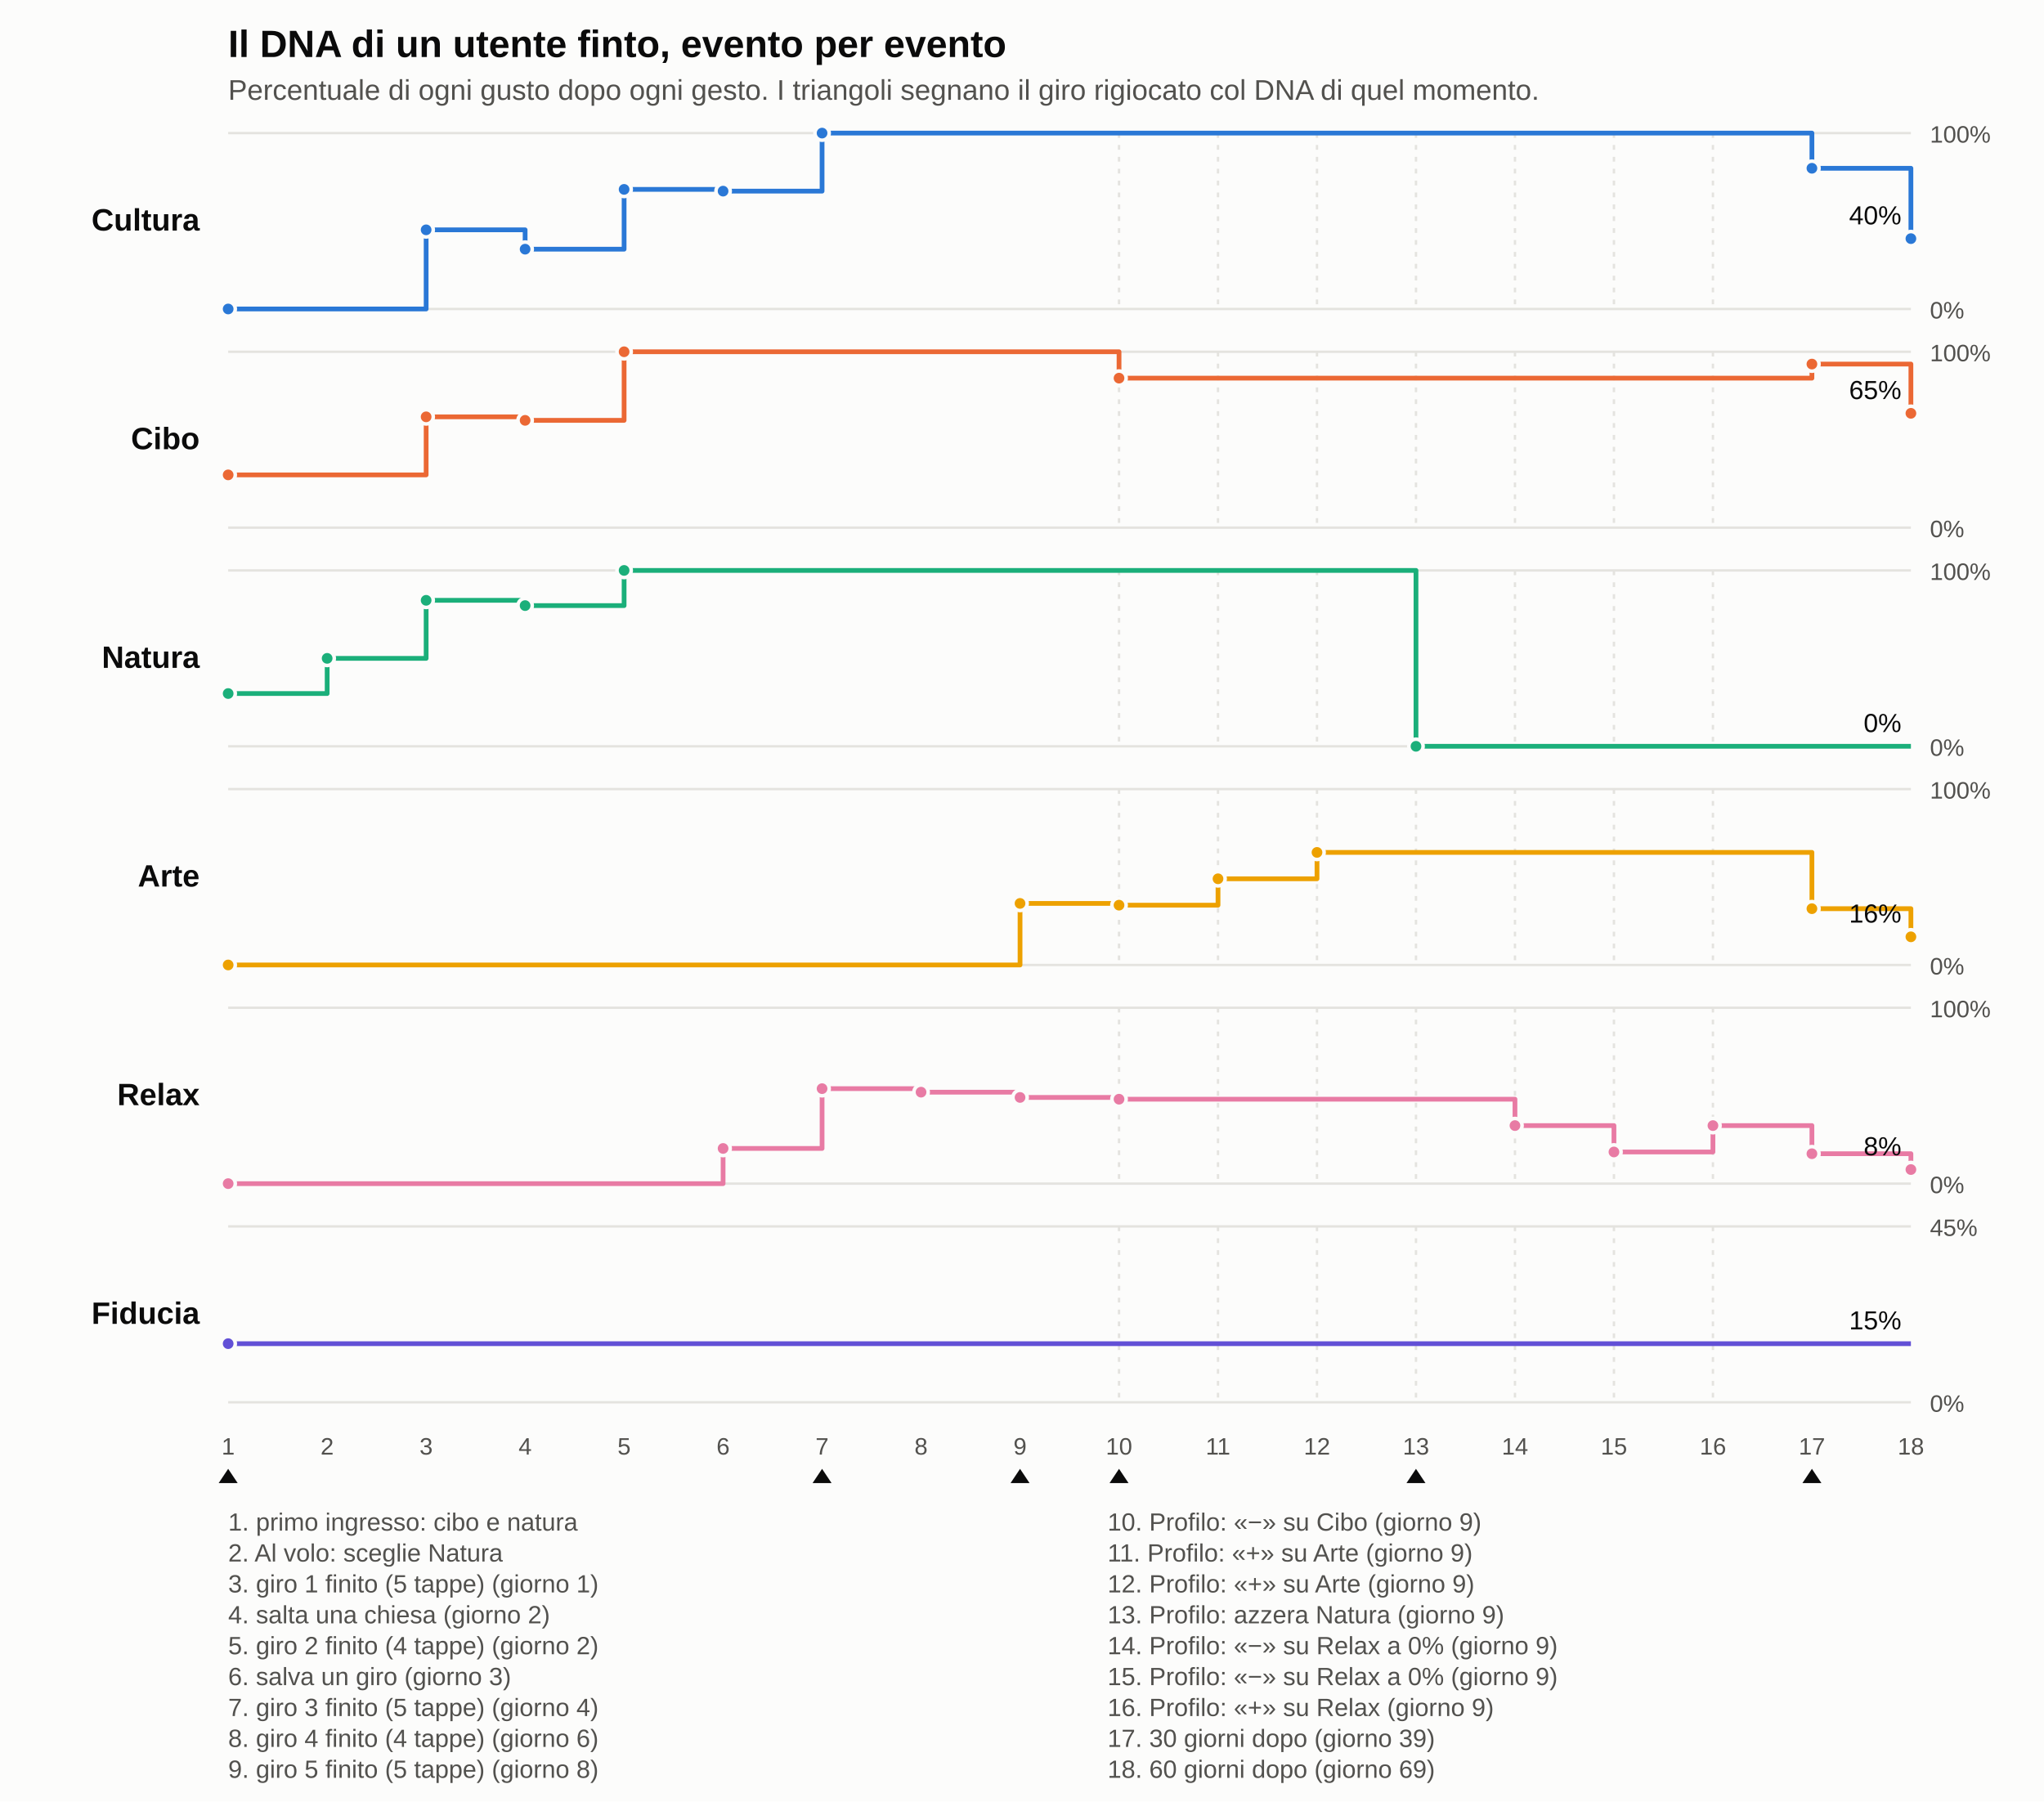
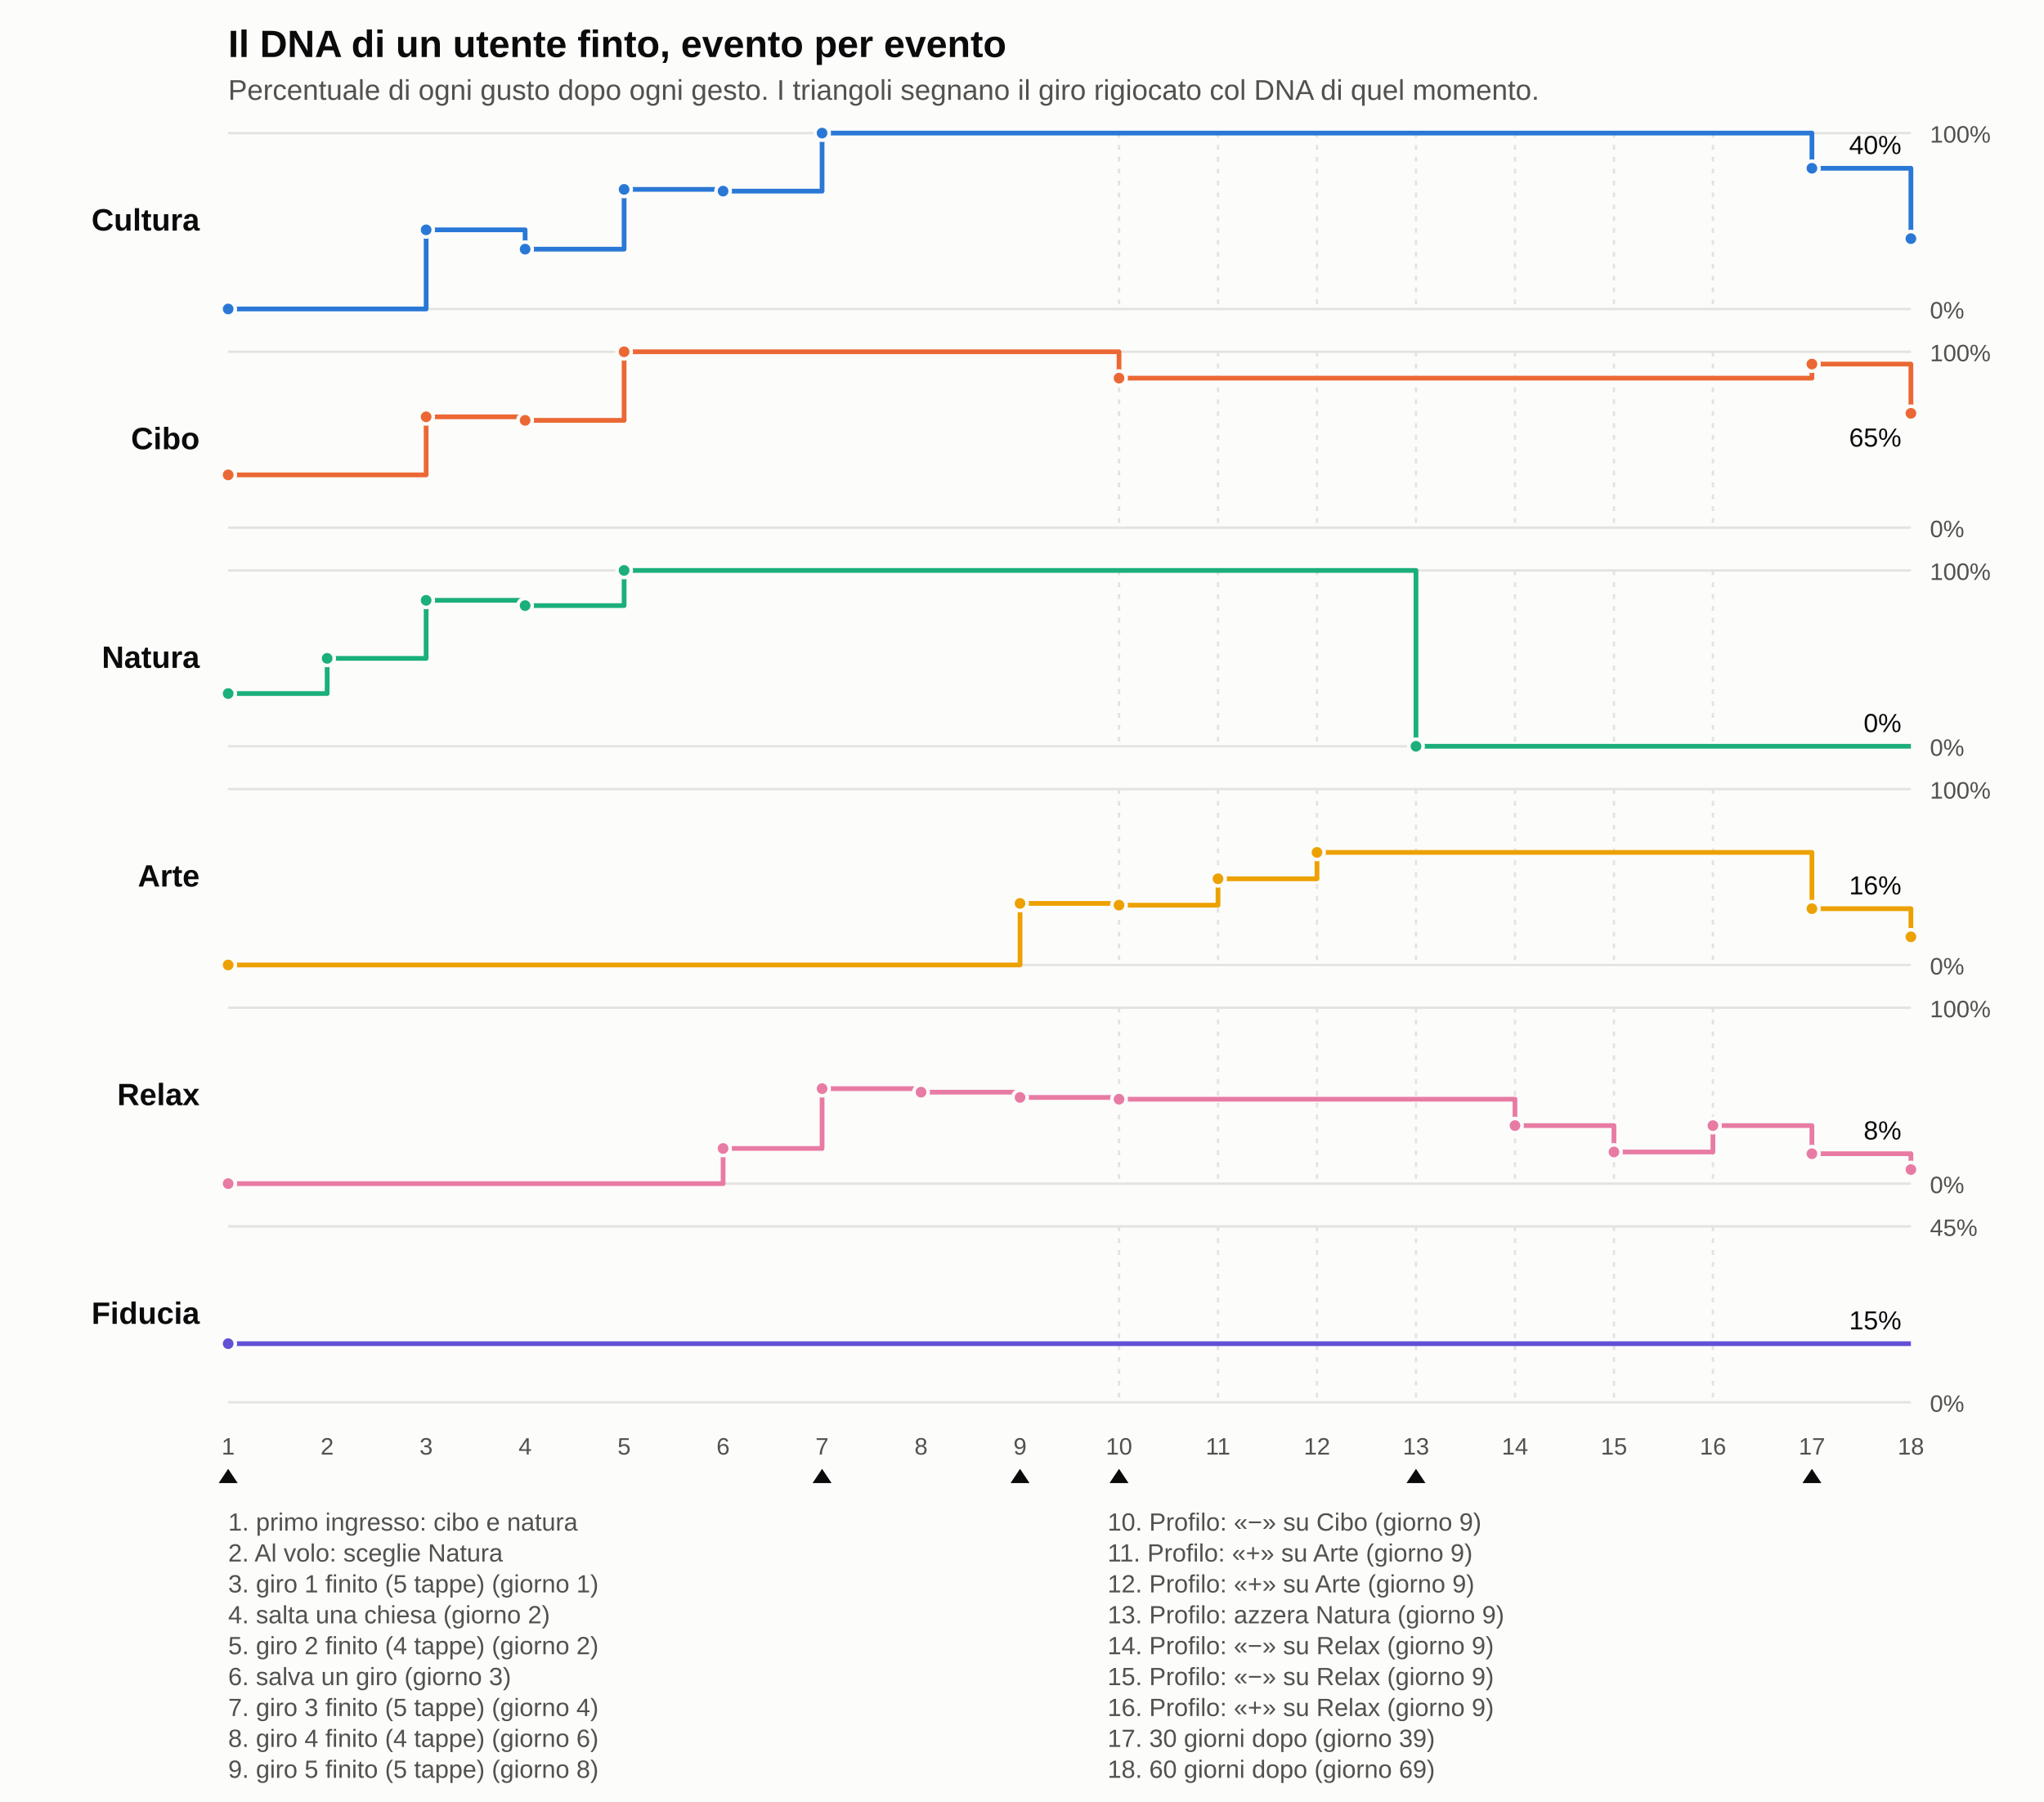
<svg xmlns="http://www.w3.org/2000/svg" viewBox="0 0 860 758" width="860" height="758" font-family="-apple-system, 'Helvetica Neue', Arial, sans-serif" role="img" aria-label="Pesi del DNA a ogni evento di un utente finto">
  <rect width="860" height="758" fill="#fcfcfb" />
  <text x="96" y="24" font-size="16" font-weight="600" fill="#0b0b0b">Il DNA di un utente finto, evento per evento</text>
  <text x="96" y="42" font-size="12" fill="#52514e">Percentuale di ogni gusto dopo ogni gesto. I triangoli segnano il giro rigiocato col DNA di quel momento.</text>
  <text x="84" y="97" font-size="13" font-weight="600" fill="#0b0b0b" text-anchor="end">Cultura</text>
  <line x1="96" x2="804" y1="130" y2="130" stroke="#e4e3df" stroke-width="1" />
  <text x="812" y="134" font-size="10" fill="#52514e">0%</text>
  <line x1="96" x2="804" y1="56" y2="56" stroke="#e4e3df" stroke-width="1" />
  <text x="812" y="60" font-size="10" fill="#52514e">100%</text>
  <line x1="470.824" x2="470.824" y1="56" y2="130" stroke="#e4e3df" stroke-width="1" stroke-dasharray="2 3" />
  <line x1="512.471" x2="512.471" y1="56" y2="130" stroke="#e4e3df" stroke-width="1" stroke-dasharray="2 3" />
  <line x1="554.118" x2="554.118" y1="56" y2="130" stroke="#e4e3df" stroke-width="1" stroke-dasharray="2 3" />
  <line x1="595.765" x2="595.765" y1="56" y2="130" stroke="#e4e3df" stroke-width="1" stroke-dasharray="2 3" />
  <line x1="637.412" x2="637.412" y1="56" y2="130" stroke="#e4e3df" stroke-width="1" stroke-dasharray="2 3" />
  <line x1="679.059" x2="679.059" y1="56" y2="130" stroke="#e4e3df" stroke-width="1" stroke-dasharray="2 3" />
  <line x1="720.706" x2="720.706" y1="56" y2="130" stroke="#e4e3df" stroke-width="1" stroke-dasharray="2 3" />
  <path d="M96 130H137.647V130H179.294V96.7H220.941V104.84H262.588V79.68H304.235V80.42H345.882V56H387.529V56H429.176V56H470.824V56H512.471V56H554.118V56H595.765V56H637.412V56H679.059V56H720.706V56H762.353V70.8H804V100.4" fill="none" stroke="#2a78d6" stroke-width="2" stroke-linejoin="round" />
  <circle cx="96" cy="130" r="3" fill="#2a78d6" stroke="#fcfcfb" stroke-width="1.5" />
  <circle cx="179.294" cy="96.7" r="3" fill="#2a78d6" stroke="#fcfcfb" stroke-width="1.5" />
  <circle cx="220.941" cy="104.84" r="3" fill="#2a78d6" stroke="#fcfcfb" stroke-width="1.5" />
  <circle cx="262.588" cy="79.68" r="3" fill="#2a78d6" stroke="#fcfcfb" stroke-width="1.5" />
  <circle cx="304.235" cy="80.42" r="3" fill="#2a78d6" stroke="#fcfcfb" stroke-width="1.5" />
  <circle cx="345.882" cy="56" r="3" fill="#2a78d6" stroke="#fcfcfb" stroke-width="1.5" />
  <circle cx="762.353" cy="70.8" r="3" fill="#2a78d6" stroke="#fcfcfb" stroke-width="1.5" />
  <circle cx="804" cy="100.4" r="3" fill="#2a78d6" stroke="#fcfcfb" stroke-width="1.5" />
-   <text x="800" y="94.4" font-size="11" fill="#0b0b0b" text-anchor="end">40%</text>
+   <text x="800" y="64.8" font-size="11" fill="#0b0b0b" text-anchor="end">40%</text>
  <text x="84" y="189" font-size="13" font-weight="600" fill="#0b0b0b" text-anchor="end">Cibo</text>
  <line x1="96" x2="804" y1="222" y2="222" stroke="#e4e3df" stroke-width="1" />
  <text x="812" y="226" font-size="10" fill="#52514e">0%</text>
  <line x1="96" x2="804" y1="148" y2="148" stroke="#e4e3df" stroke-width="1" />
  <text x="812" y="152" font-size="10" fill="#52514e">100%</text>
  <line x1="470.824" x2="470.824" y1="148" y2="222" stroke="#e4e3df" stroke-width="1" stroke-dasharray="2 3" />
  <line x1="512.471" x2="512.471" y1="148" y2="222" stroke="#e4e3df" stroke-width="1" stroke-dasharray="2 3" />
  <line x1="554.118" x2="554.118" y1="148" y2="222" stroke="#e4e3df" stroke-width="1" stroke-dasharray="2 3" />
  <line x1="595.765" x2="595.765" y1="148" y2="222" stroke="#e4e3df" stroke-width="1" stroke-dasharray="2 3" />
  <line x1="637.412" x2="637.412" y1="148" y2="222" stroke="#e4e3df" stroke-width="1" stroke-dasharray="2 3" />
  <line x1="679.059" x2="679.059" y1="148" y2="222" stroke="#e4e3df" stroke-width="1" stroke-dasharray="2 3" />
  <line x1="720.706" x2="720.706" y1="148" y2="222" stroke="#e4e3df" stroke-width="1" stroke-dasharray="2 3" />
  <path d="M96 199.8H137.647V199.8H179.294V175.38H220.941V176.86H262.588V148H304.235V148H345.882V148H387.529V148H429.176V148H470.824V159.1H512.471V159.1H554.118V159.1H595.765V159.1H637.412V159.1H679.059V159.1H720.706V159.1H762.353V153.18H804V173.9" fill="none" stroke="#eb6834" stroke-width="2" stroke-linejoin="round" />
  <circle cx="96" cy="199.8" r="3" fill="#eb6834" stroke="#fcfcfb" stroke-width="1.5" />
  <circle cx="179.294" cy="175.38" r="3" fill="#eb6834" stroke="#fcfcfb" stroke-width="1.5" />
  <circle cx="220.941" cy="176.86" r="3" fill="#eb6834" stroke="#fcfcfb" stroke-width="1.5" />
  <circle cx="262.588" cy="148" r="3" fill="#eb6834" stroke="#fcfcfb" stroke-width="1.5" />
  <circle cx="470.824" cy="159.1" r="3" fill="#eb6834" stroke="#fcfcfb" stroke-width="1.5" />
  <circle cx="762.353" cy="153.18" r="3" fill="#eb6834" stroke="#fcfcfb" stroke-width="1.5" />
  <circle cx="804" cy="173.9" r="3" fill="#eb6834" stroke="#fcfcfb" stroke-width="1.5" />
-   <text x="800" y="167.9" font-size="11" fill="#0b0b0b" text-anchor="end">65%</text>
+   <text x="800" y="187.9" font-size="11" fill="#0b0b0b" text-anchor="end">65%</text>
  <text x="84" y="281" font-size="13" font-weight="600" fill="#0b0b0b" text-anchor="end">Natura</text>
  <line x1="96" x2="804" y1="314" y2="314" stroke="#e4e3df" stroke-width="1" />
  <text x="812" y="318" font-size="10" fill="#52514e">0%</text>
  <line x1="96" x2="804" y1="240" y2="240" stroke="#e4e3df" stroke-width="1" />
  <text x="812" y="244" font-size="10" fill="#52514e">100%</text>
  <line x1="470.824" x2="470.824" y1="240" y2="314" stroke="#e4e3df" stroke-width="1" stroke-dasharray="2 3" />
  <line x1="512.471" x2="512.471" y1="240" y2="314" stroke="#e4e3df" stroke-width="1" stroke-dasharray="2 3" />
  <line x1="554.118" x2="554.118" y1="240" y2="314" stroke="#e4e3df" stroke-width="1" stroke-dasharray="2 3" />
  <line x1="595.765" x2="595.765" y1="240" y2="314" stroke="#e4e3df" stroke-width="1" stroke-dasharray="2 3" />
  <line x1="637.412" x2="637.412" y1="240" y2="314" stroke="#e4e3df" stroke-width="1" stroke-dasharray="2 3" />
  <line x1="679.059" x2="679.059" y1="240" y2="314" stroke="#e4e3df" stroke-width="1" stroke-dasharray="2 3" />
  <line x1="720.706" x2="720.706" y1="240" y2="314" stroke="#e4e3df" stroke-width="1" stroke-dasharray="2 3" />
  <path d="M96 291.8H137.647V277H179.294V252.58H220.941V254.8H262.588V240H304.235V240H345.882V240H387.529V240H429.176V240H470.824V240H512.471V240H554.118V240H595.765V314H637.412V314H679.059V314H720.706V314H762.353V314H804V314" fill="none" stroke="#1baf7a" stroke-width="2" stroke-linejoin="round" />
  <circle cx="96" cy="291.8" r="3" fill="#1baf7a" stroke="#fcfcfb" stroke-width="1.5" />
  <circle cx="137.647" cy="277" r="3" fill="#1baf7a" stroke="#fcfcfb" stroke-width="1.5" />
  <circle cx="179.294" cy="252.58" r="3" fill="#1baf7a" stroke="#fcfcfb" stroke-width="1.5" />
  <circle cx="220.941" cy="254.8" r="3" fill="#1baf7a" stroke="#fcfcfb" stroke-width="1.5" />
  <circle cx="262.588" cy="240" r="3" fill="#1baf7a" stroke="#fcfcfb" stroke-width="1.5" />
  <circle cx="595.765" cy="314" r="3" fill="#1baf7a" stroke="#fcfcfb" stroke-width="1.5" />
  <text x="800" y="308" font-size="11" fill="#0b0b0b" text-anchor="end">0%</text>
  <text x="84" y="373" font-size="13" font-weight="600" fill="#0b0b0b" text-anchor="end">Arte</text>
  <line x1="96" x2="804" y1="406" y2="406" stroke="#e4e3df" stroke-width="1" />
  <text x="812" y="410" font-size="10" fill="#52514e">0%</text>
  <line x1="96" x2="804" y1="332" y2="332" stroke="#e4e3df" stroke-width="1" />
  <text x="812" y="336" font-size="10" fill="#52514e">100%</text>
  <line x1="470.824" x2="470.824" y1="332" y2="406" stroke="#e4e3df" stroke-width="1" stroke-dasharray="2 3" />
  <line x1="512.471" x2="512.471" y1="332" y2="406" stroke="#e4e3df" stroke-width="1" stroke-dasharray="2 3" />
  <line x1="554.118" x2="554.118" y1="332" y2="406" stroke="#e4e3df" stroke-width="1" stroke-dasharray="2 3" />
  <line x1="595.765" x2="595.765" y1="332" y2="406" stroke="#e4e3df" stroke-width="1" stroke-dasharray="2 3" />
  <line x1="637.412" x2="637.412" y1="332" y2="406" stroke="#e4e3df" stroke-width="1" stroke-dasharray="2 3" />
  <line x1="679.059" x2="679.059" y1="332" y2="406" stroke="#e4e3df" stroke-width="1" stroke-dasharray="2 3" />
  <line x1="720.706" x2="720.706" y1="332" y2="406" stroke="#e4e3df" stroke-width="1" stroke-dasharray="2 3" />
  <path d="M96 406H137.647V406H179.294V406H220.941V406H262.588V406H304.235V406H345.882V406H387.529V406H429.176V380.1H470.824V380.84H512.471V369.74H554.118V358.64H595.765V358.64H637.412V358.64H679.059V358.64H720.706V358.64H762.353V382.32H804V394.16" fill="none" stroke="#eda100" stroke-width="2" stroke-linejoin="round" />
  <circle cx="96" cy="406" r="3" fill="#eda100" stroke="#fcfcfb" stroke-width="1.5" />
  <circle cx="429.176" cy="380.1" r="3" fill="#eda100" stroke="#fcfcfb" stroke-width="1.5" />
  <circle cx="470.824" cy="380.84" r="3" fill="#eda100" stroke="#fcfcfb" stroke-width="1.5" />
  <circle cx="512.471" cy="369.74" r="3" fill="#eda100" stroke="#fcfcfb" stroke-width="1.5" />
  <circle cx="554.118" cy="358.64" r="3" fill="#eda100" stroke="#fcfcfb" stroke-width="1.5" />
  <circle cx="762.353" cy="382.32" r="3" fill="#eda100" stroke="#fcfcfb" stroke-width="1.5" />
  <circle cx="804" cy="394.16" r="3" fill="#eda100" stroke="#fcfcfb" stroke-width="1.5" />
-   <text x="800" y="388.16" font-size="11" fill="#0b0b0b" text-anchor="end">16%</text>
+   <text x="800" y="376.32" font-size="11" fill="#0b0b0b" text-anchor="end">16%</text>
  <text x="84" y="465" font-size="13" font-weight="600" fill="#0b0b0b" text-anchor="end">Relax</text>
  <line x1="96" x2="804" y1="498" y2="498" stroke="#e4e3df" stroke-width="1" />
  <text x="812" y="502" font-size="10" fill="#52514e">0%</text>
  <line x1="96" x2="804" y1="424" y2="424" stroke="#e4e3df" stroke-width="1" />
  <text x="812" y="428" font-size="10" fill="#52514e">100%</text>
  <line x1="470.824" x2="470.824" y1="424" y2="498" stroke="#e4e3df" stroke-width="1" stroke-dasharray="2 3" />
  <line x1="512.471" x2="512.471" y1="424" y2="498" stroke="#e4e3df" stroke-width="1" stroke-dasharray="2 3" />
  <line x1="554.118" x2="554.118" y1="424" y2="498" stroke="#e4e3df" stroke-width="1" stroke-dasharray="2 3" />
  <line x1="595.765" x2="595.765" y1="424" y2="498" stroke="#e4e3df" stroke-width="1" stroke-dasharray="2 3" />
  <line x1="637.412" x2="637.412" y1="424" y2="498" stroke="#e4e3df" stroke-width="1" stroke-dasharray="2 3" />
  <line x1="679.059" x2="679.059" y1="424" y2="498" stroke="#e4e3df" stroke-width="1" stroke-dasharray="2 3" />
  <line x1="720.706" x2="720.706" y1="424" y2="498" stroke="#e4e3df" stroke-width="1" stroke-dasharray="2 3" />
  <path d="M96 498H137.647V498H179.294V498H220.941V498H262.588V498H304.235V483.2H345.882V458.04H387.529V459.52H429.176V461.74H470.824V462.48H512.471V462.48H554.118V462.48H595.765V462.48H637.412V473.58H679.059V484.68H720.706V473.58H762.353V485.42H804V492.08" fill="none" stroke="#e87ba4" stroke-width="2" stroke-linejoin="round" />
  <circle cx="96" cy="498" r="3" fill="#e87ba4" stroke="#fcfcfb" stroke-width="1.5" />
  <circle cx="304.235" cy="483.2" r="3" fill="#e87ba4" stroke="#fcfcfb" stroke-width="1.5" />
  <circle cx="345.882" cy="458.04" r="3" fill="#e87ba4" stroke="#fcfcfb" stroke-width="1.5" />
  <circle cx="387.529" cy="459.52" r="3" fill="#e87ba4" stroke="#fcfcfb" stroke-width="1.5" />
  <circle cx="429.176" cy="461.74" r="3" fill="#e87ba4" stroke="#fcfcfb" stroke-width="1.5" />
  <circle cx="470.824" cy="462.48" r="3" fill="#e87ba4" stroke="#fcfcfb" stroke-width="1.5" />
  <circle cx="637.412" cy="473.58" r="3" fill="#e87ba4" stroke="#fcfcfb" stroke-width="1.5" />
  <circle cx="679.059" cy="484.68" r="3" fill="#e87ba4" stroke="#fcfcfb" stroke-width="1.5" />
  <circle cx="720.706" cy="473.58" r="3" fill="#e87ba4" stroke="#fcfcfb" stroke-width="1.5" />
  <circle cx="762.353" cy="485.42" r="3" fill="#e87ba4" stroke="#fcfcfb" stroke-width="1.5" />
  <circle cx="804" cy="492.08" r="3" fill="#e87ba4" stroke="#fcfcfb" stroke-width="1.5" />
-   <text x="800" y="486.08" font-size="11" fill="#0b0b0b" text-anchor="end">8%</text>
+   <text x="800" y="479.42" font-size="11" fill="#0b0b0b" text-anchor="end">8%</text>
  <text x="84" y="557" font-size="13" font-weight="600" fill="#0b0b0b" text-anchor="end">Fiducia</text>
  <line x1="96" x2="804" y1="590" y2="590" stroke="#e4e3df" stroke-width="1" />
  <text x="812" y="594" font-size="10" fill="#52514e">0%</text>
  <line x1="96" x2="804" y1="516" y2="516" stroke="#e4e3df" stroke-width="1" />
  <text x="812" y="520" font-size="10" fill="#52514e">45%</text>
  <line x1="470.824" x2="470.824" y1="516" y2="590" stroke="#e4e3df" stroke-width="1" stroke-dasharray="2 3" />
  <line x1="512.471" x2="512.471" y1="516" y2="590" stroke="#e4e3df" stroke-width="1" stroke-dasharray="2 3" />
  <line x1="554.118" x2="554.118" y1="516" y2="590" stroke="#e4e3df" stroke-width="1" stroke-dasharray="2 3" />
  <line x1="595.765" x2="595.765" y1="516" y2="590" stroke="#e4e3df" stroke-width="1" stroke-dasharray="2 3" />
  <line x1="637.412" x2="637.412" y1="516" y2="590" stroke="#e4e3df" stroke-width="1" stroke-dasharray="2 3" />
  <line x1="679.059" x2="679.059" y1="516" y2="590" stroke="#e4e3df" stroke-width="1" stroke-dasharray="2 3" />
  <line x1="720.706" x2="720.706" y1="516" y2="590" stroke="#e4e3df" stroke-width="1" stroke-dasharray="2 3" />
  <path d="M96 565.333H137.647V565.333H179.294V565.333H220.941V565.333H262.588V565.333H304.235V565.333H345.882V565.333H387.529V565.333H429.176V565.333H470.824V565.333H512.471V565.333H554.118V565.333H595.765V565.333H637.412V565.333H679.059V565.333H720.706V565.333H762.353V565.333H804V565.333" fill="none" stroke="#6250d6" stroke-width="2" stroke-linejoin="round" />
  <circle cx="96" cy="565.333" r="3" fill="#6250d6" stroke="#fcfcfb" stroke-width="1.5" />
  <text x="800" y="559.333" font-size="11" fill="#0b0b0b" text-anchor="end">15%</text>
  <text x="96" y="612" font-size="10" fill="#52514e" text-anchor="middle">1</text>
  <path d="M92 624h8l-4 -6z" fill="#0b0b0b" />
  <text x="137.647" y="612" font-size="10" fill="#52514e" text-anchor="middle">2</text>
  <text x="179.294" y="612" font-size="10" fill="#52514e" text-anchor="middle">3</text>
  <text x="220.941" y="612" font-size="10" fill="#52514e" text-anchor="middle">4</text>
  <text x="262.588" y="612" font-size="10" fill="#52514e" text-anchor="middle">5</text>
  <text x="304.235" y="612" font-size="10" fill="#52514e" text-anchor="middle">6</text>
  <text x="345.882" y="612" font-size="10" fill="#52514e" text-anchor="middle">7</text>
  <path d="M341.882 624h8l-4 -6z" fill="#0b0b0b" />
  <text x="387.529" y="612" font-size="10" fill="#52514e" text-anchor="middle">8</text>
  <text x="429.176" y="612" font-size="10" fill="#52514e" text-anchor="middle">9</text>
  <path d="M425.176 624h8l-4 -6z" fill="#0b0b0b" />
  <text x="470.824" y="612" font-size="10" fill="#52514e" text-anchor="middle">10</text>
  <path d="M466.824 624h8l-4 -6z" fill="#0b0b0b" />
  <text x="512.471" y="612" font-size="10" fill="#52514e" text-anchor="middle">11</text>
  <text x="554.118" y="612" font-size="10" fill="#52514e" text-anchor="middle">12</text>
  <text x="595.765" y="612" font-size="10" fill="#52514e" text-anchor="middle">13</text>
  <path d="M591.765 624h8l-4 -6z" fill="#0b0b0b" />
  <text x="637.412" y="612" font-size="10" fill="#52514e" text-anchor="middle">14</text>
  <text x="679.059" y="612" font-size="10" fill="#52514e" text-anchor="middle">15</text>
  <text x="720.706" y="612" font-size="10" fill="#52514e" text-anchor="middle">16</text>
  <text x="762.353" y="612" font-size="10" fill="#52514e" text-anchor="middle">17</text>
  <path d="M758.353 624h8l-4 -6z" fill="#0b0b0b" />
  <text x="804" y="612" font-size="10" fill="#52514e" text-anchor="middle">18</text>
  <text x="96" y="644" font-size="10.5" fill="#52514e">1. primo ingresso: cibo e natura</text>
  <text x="96" y="657" font-size="10.5" fill="#52514e">2. Al volo: sceglie Natura</text>
  <text x="96" y="670" font-size="10.5" fill="#52514e">3. giro 1 finito (5 tappe) (giorno 1)</text>
  <text x="96" y="683" font-size="10.5" fill="#52514e">4. salta una chiesa (giorno 2)</text>
  <text x="96" y="696" font-size="10.5" fill="#52514e">5. giro 2 finito (4 tappe) (giorno 2)</text>
  <text x="96" y="709" font-size="10.5" fill="#52514e">6. salva un giro (giorno 3)</text>
  <text x="96" y="722" font-size="10.5" fill="#52514e">7. giro 3 finito (5 tappe) (giorno 4)</text>
  <text x="96" y="735" font-size="10.5" fill="#52514e">8. giro 4 finito (4 tappe) (giorno 6)</text>
  <text x="96" y="748" font-size="10.5" fill="#52514e">9. giro 5 finito (5 tappe) (giorno 8)</text>
  <text x="466" y="644" font-size="10.5" fill="#52514e">10. Profilo: «−» su Cibo (giorno 9)</text>
  <text x="466" y="657" font-size="10.5" fill="#52514e">11. Profilo: «+» su Arte (giorno 9)</text>
  <text x="466" y="670" font-size="10.5" fill="#52514e">12. Profilo: «+» su Arte (giorno 9)</text>
  <text x="466" y="683" font-size="10.5" fill="#52514e">13. Profilo: azzera Natura (giorno 9)</text>
-   <text x="466" y="696" font-size="10.5" fill="#52514e">14. Profilo: «−» su Relax a 0% (giorno 9)</text>
-   <text x="466" y="709" font-size="10.5" fill="#52514e">15. Profilo: «−» su Relax a 0% (giorno 9)</text>
+   <text x="466" y="696" font-size="10.5" fill="#52514e">14. Profilo: «−» su Relax (giorno 9)</text>
+   <text x="466" y="709" font-size="10.5" fill="#52514e">15. Profilo: «−» su Relax (giorno 9)</text>
  <text x="466" y="722" font-size="10.5" fill="#52514e">16. Profilo: «+» su Relax (giorno 9)</text>
  <text x="466" y="735" font-size="10.5" fill="#52514e">17. 30 giorni dopo (giorno 39)</text>
  <text x="466" y="748" font-size="10.5" fill="#52514e">18. 60 giorni dopo (giorno 69)</text>
</svg>
